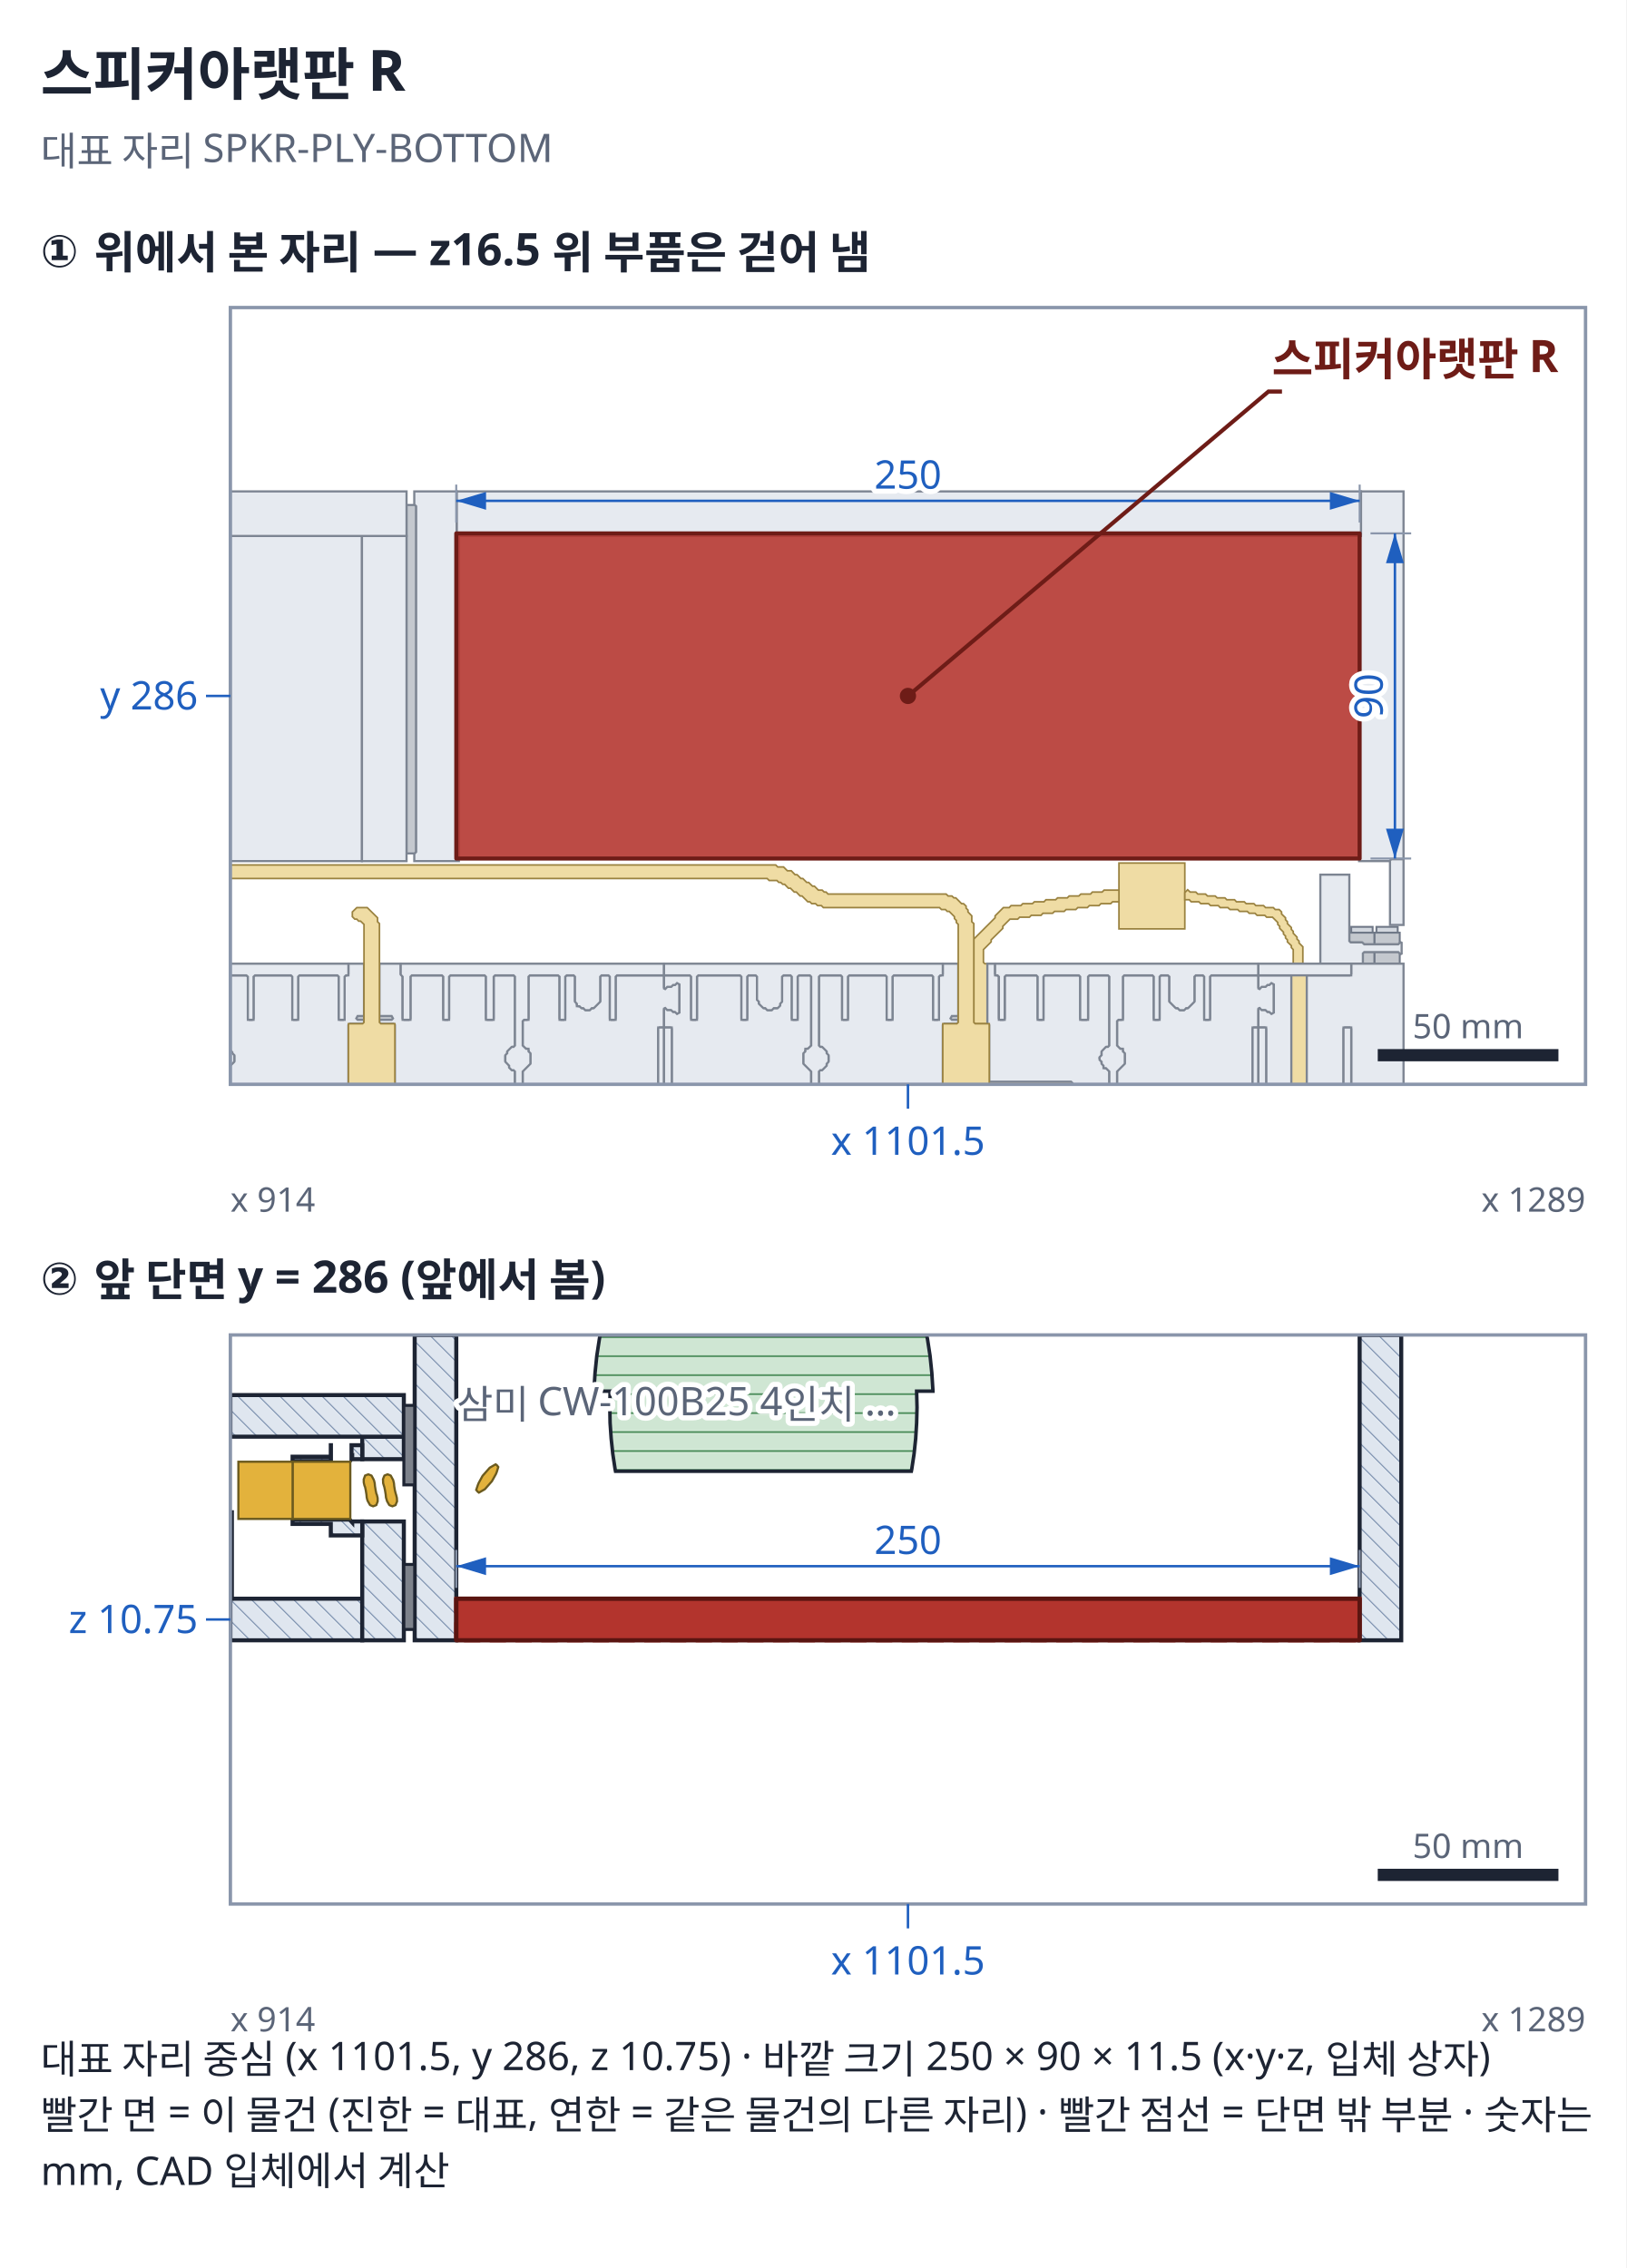
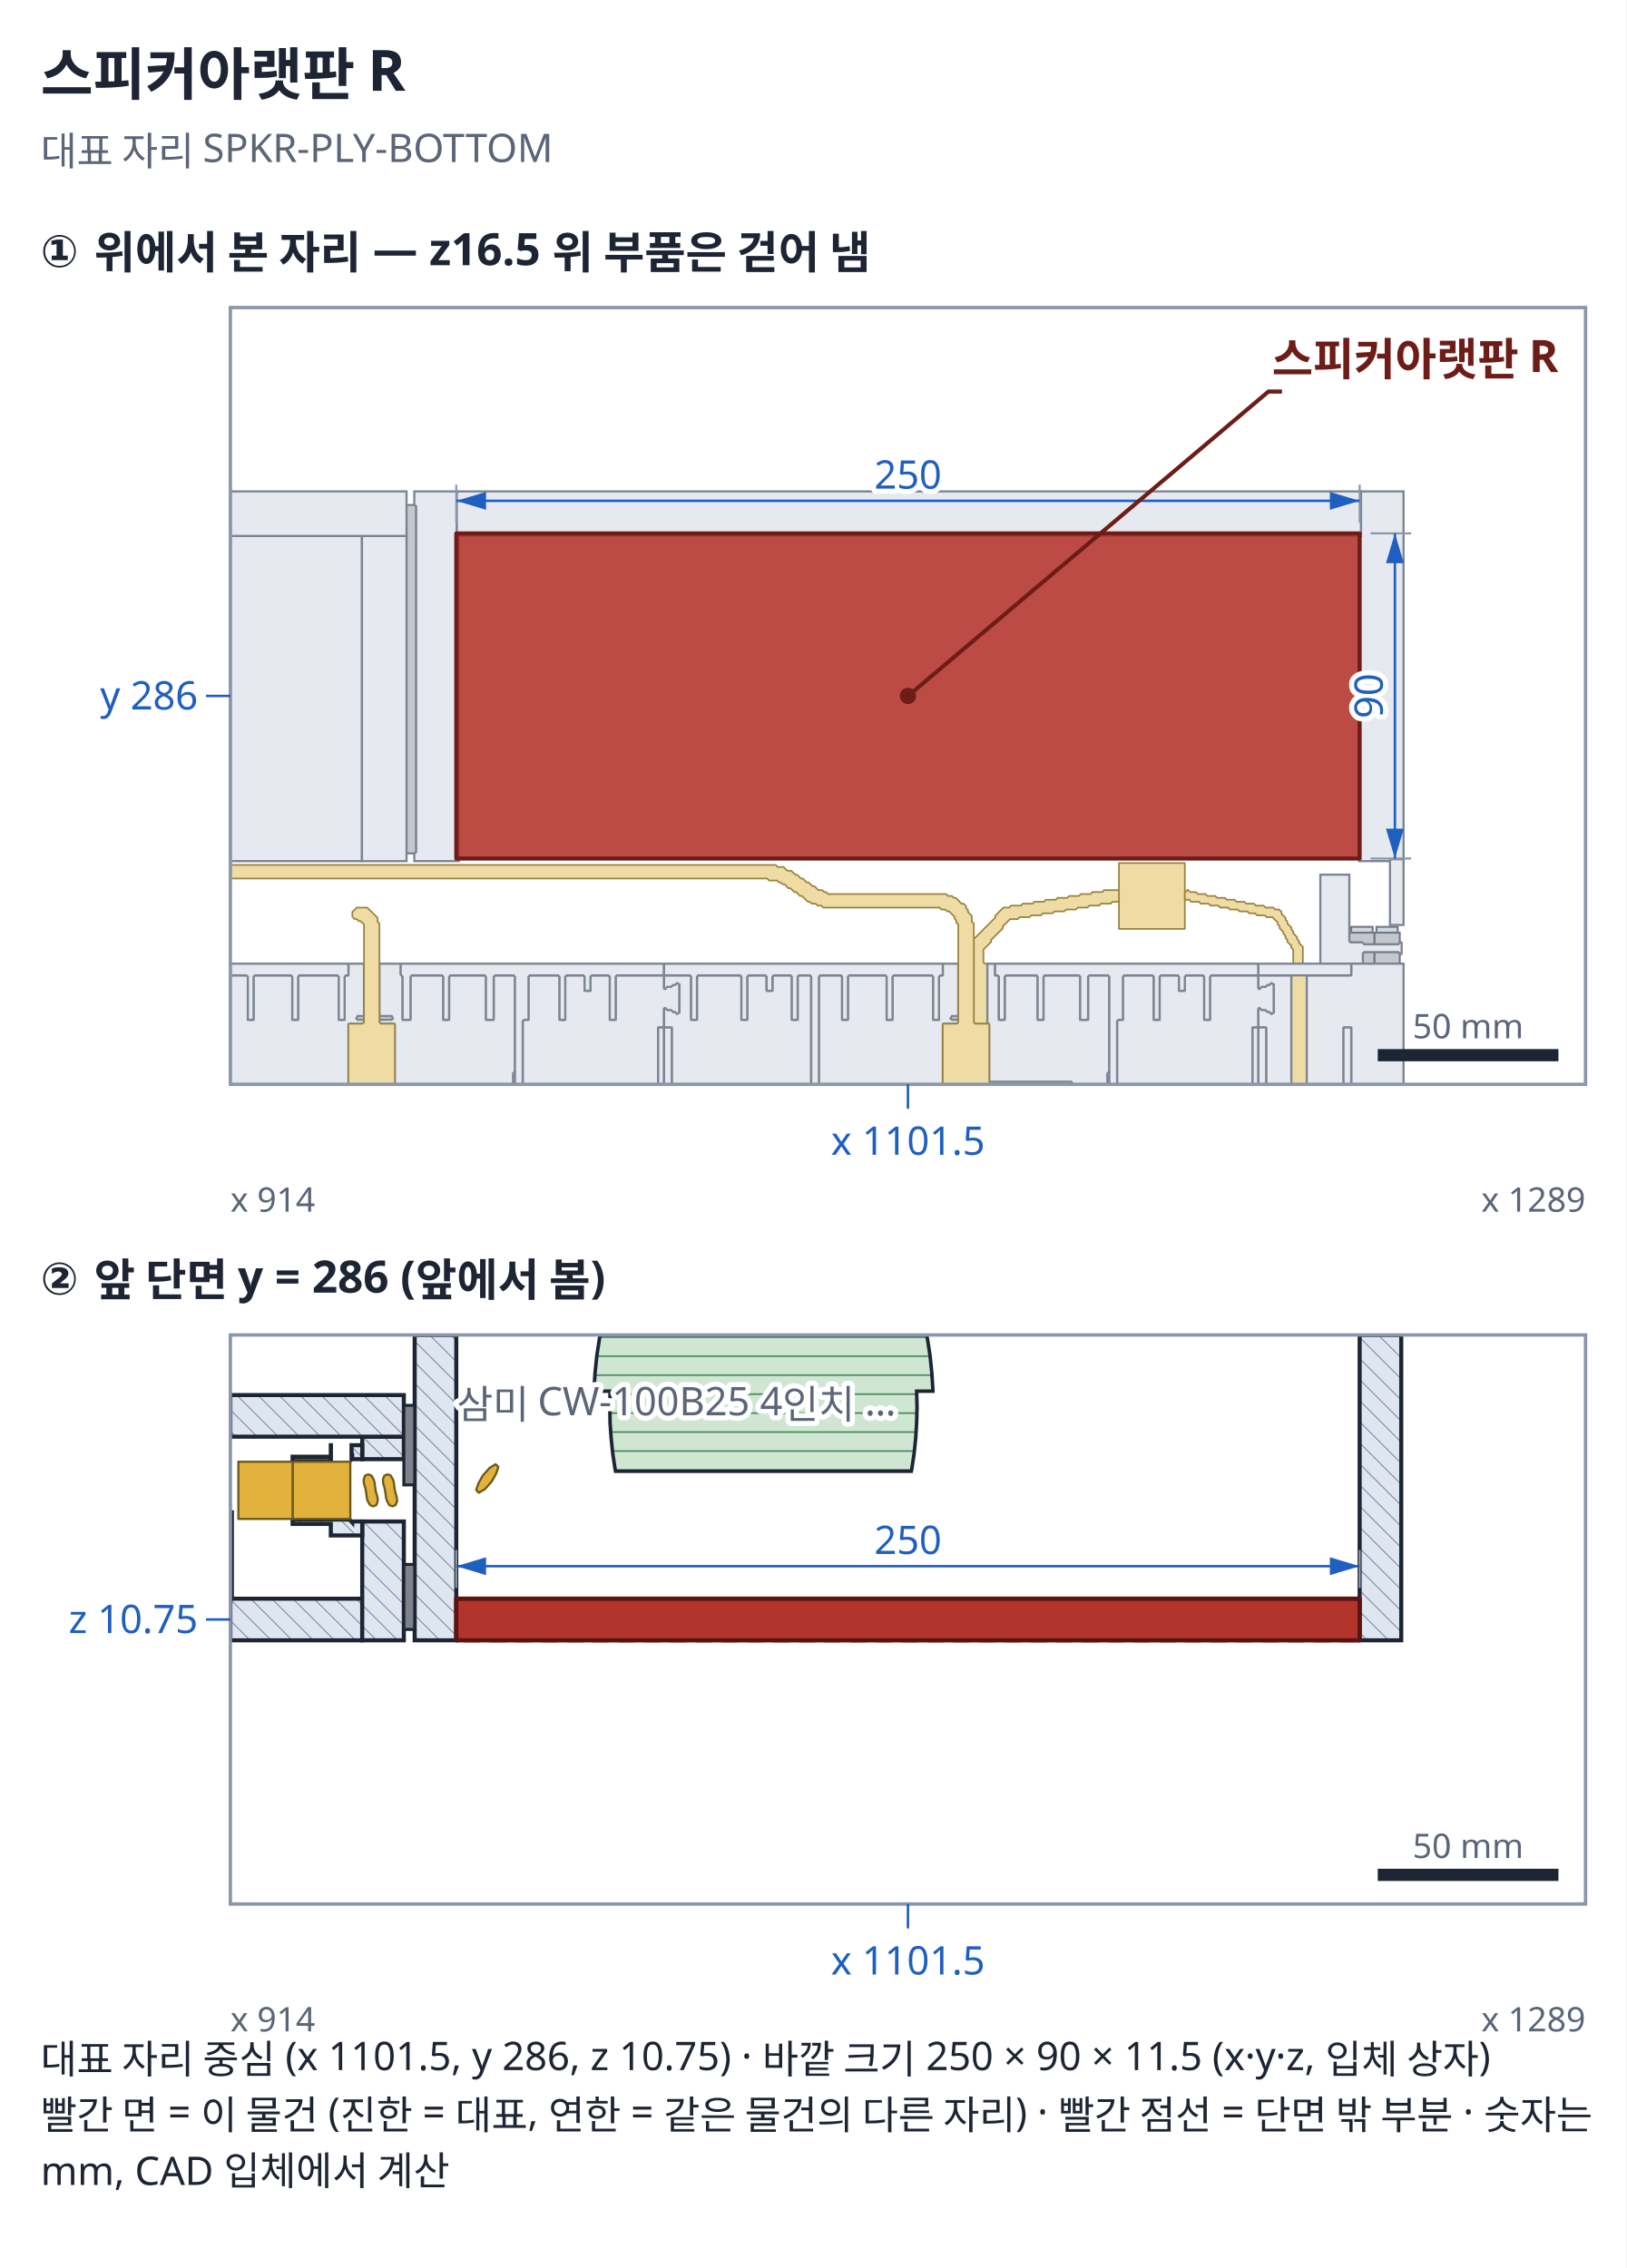
<svg xmlns="http://www.w3.org/2000/svg" viewBox="0 0 120 167.4" width="600" height="837">
  <defs>
    <style>
.bg{fill:#ffffff}
.frame{fill:none;stroke:#1d2433;stroke-width:.5}
.t{font-family:'Apple SD Gothic Neo','Noto Sans KR','Malgun Gothic','IBM Plex Sans KR',sans-serif;fill:#1d2433}
.h{paint-order:stroke;stroke:#ffffff;stroke-width:.75;stroke-linejoin:round}
.tb{font-weight:700}
.td{fill:#1f5fbf}
.tm{fill:#5b6578}
.tr{fill:#c2410c}
.S-wood{fill:url(#hw);stroke:#1d2433;stroke-width:.4;stroke-linejoin:round}
.S-print{fill:url(#hp);stroke:#1d2433;stroke-width:.4;stroke-linejoin:round}
.S-metal{fill:url(#hm);stroke:#1d2433;stroke-width:.32;stroke-linejoin:round}
.S-rubber{fill:#50555e;stroke:#1d2433;stroke-width:.25}
.S-elec{fill:url(#he);stroke:#1d2433;stroke-width:.3}
.S-screen{fill:#3a4150;stroke:#1d2433;stroke-width:.3}
.S-cable{fill:#e3b23c;stroke:#6b5a1e;stroke-width:.18}
.S-ctx{fill:#eceef1;stroke:#a3aab5;stroke-width:.18}
.P-wood{fill:#f2e6d2;stroke:#39404d;stroke-width:.22;stroke-linejoin:round}
.P-print{fill:#e5ebf3;stroke:#39404d;stroke-width:.22;stroke-linejoin:round}
.P-metal{fill:#c9ced6;stroke:#39404d;stroke-width:.2}
.P-rubber{fill:#7d828b;stroke:#39404d;stroke-width:.18}
.P-elec{fill:#d3ead8;stroke:#39404d;stroke-width:.2}
.P-screen{fill:#596070;stroke:#39404d;stroke-width:.2}
.P-cable{fill:#f0cf7a;fill-opacity:.55;stroke:#8a7430;stroke-width:.14;stroke-opacity:.7}
.P-ctx{fill:#f2f3f5;stroke:#b3b9c3;stroke-width:.18}
.air{fill:#e8f1fb;stroke:none}
.hid{fill:none;stroke:#39404d;stroke-width:.24;stroke-dasharray:1.6 .9}
.hidc{fill:none;stroke:#c2410c;stroke-width:.28;stroke-dasharray:2.2 1.1}
.ph{fill:none;stroke:#5b6578;stroke-width:.3;stroke-dasharray:4 1 1 1}
.cl{fill:none;stroke:#6b7690;stroke-width:.2;stroke-dasharray:6 1.2 1 1.2}
.thin{fill:none;stroke:#39404d;stroke-width:.2}
.vis{fill:none;stroke:#1d2433;stroke-width:.3}
.sound{fill:none;stroke:#c2410c;stroke-width:.4;stroke-dasharray:3 1.2}
.ax{fill:none;stroke:#7a3fb5;stroke-width:.3;stroke-dasharray:5 1.2 1 1.2}
.keep{fill:none;stroke:#b42318;stroke-width:.3;stroke-dasharray:1.2 1}
.dm{fill:none;stroke:#1f5fbf;stroke-width:.18}
.ex{fill:none;stroke:#8a96ab;stroke-width:.15}
.ah{fill:#1f5fbf;stroke:none}
.ld{fill:none;stroke:#3d4555;stroke-width:.18}
.dot{fill:#3d4555}
.bal{fill:#ffffff;stroke:#1d2433;stroke-width:.25}
.secl{fill:none;stroke:#1d2433;stroke-width:.55}
.seca{fill:#1d2433}
.grid{fill:none;stroke:#1d2433;stroke-width:.25}
.grid2{fill:none;stroke:#8a96ab;stroke-width:.15}
.box{fill:#fbfbfc;stroke:#c3c9d3;stroke-width:.2}
.sheetply{fill:#fbf6ee;stroke:#1d2433;stroke-width:.35}
.zone{fill:#f4f6f9;stroke:#8a96ab;stroke-width:.2}
.datum{fill:none;stroke:#15803d;stroke-width:.9;stroke-linecap:round;stroke-opacity:.9}
.spot{fill:none;stroke:#c2410c;stroke-width:.32}
.spoth{fill:none;stroke:#c2410c;stroke-width:.32;stroke-dasharray:.45 .3}

.Zkw{fill:#fbfbf8;stroke:#7d8592;stroke-width:.16}.Zkb{fill:#aab0b9;stroke:#5d6672;stroke-width:.16}.Zpr{fill:#e6eaf0;stroke:#7d8592;stroke-width:.16}
.Zwd{fill:#efe4d0;stroke:#8a7a5e;stroke-width:.16}.Zel{fill:#dbe9df;stroke:#6f8a77;stroke-width:.16}.Zmt{fill:#d2d7de;stroke:#6f7887;stroke-width:.14}
.Zrb{fill:#c4c8ce;stroke:#6f7887;stroke-width:.14}.Zcb{fill:#efdca4;stroke:#9a8240;stroke-width:.12}
.Skw{fill:#f4f4ee;stroke:#1d2433;stroke-width:.3}.Skb{fill:#8e95a0;stroke:#1d2433;stroke-width:.3}.Spr{fill:url(#hp);stroke:#1d2433;stroke-width:.3}
.Swd{fill:url(#hw);stroke:#1d2433;stroke-width:.3}.Sel{fill:url(#he);stroke:#1d2433;stroke-width:.26}.Smt{fill:url(#hm);stroke:#1d2433;stroke-width:.24}
.Srb{fill:#7d828b;stroke:#1d2433;stroke-width:.22}.Scb{fill:#e3b23c;stroke:#6b5a1e;stroke-width:.16}
.HL{fill:#B3342D;fill-opacity:.88;stroke:#6e1c17;stroke-width:.3;stroke-linejoin:round}
.HLs{fill:#B3342D;stroke:#5a1511;stroke-width:.32;stroke-linejoin:round}
.HL2{fill:#B3342D;fill-opacity:.32;stroke:#B3342D;stroke-width:.2}
.HLp{fill:#B3342D;fill-opacity:.14;stroke:#B3342D;stroke-width:.3;stroke-dasharray:1.2 .7}
.HH{fill:#d9822b;fill-opacity:.35;stroke:#a35a12;stroke-width:.22}
.vf{fill:none;stroke:#8a96ab;stroke-width:.25}
.lead{fill:none;stroke:#6e1c17;stroke-width:.3}
.tl{fill:#6e1c17}
.nb{fill:#5b6578}
</style>
    <pattern id="hw" patternUnits="userSpaceOnUse" width="1.6" height="1.6" patternTransform="rotate(45)">
      <rect width="1.6" height="1.6" fill="#ecdcc2" />
      <line x1="0" y1="0" x2="0" y2="1.6" stroke="#a8875a" stroke-width=".22" />
    </pattern>
    <pattern id="hp" patternUnits="userSpaceOnUse" width="1.1" height="1.1" patternTransform="rotate(-45)">
      <rect width="1.1" height="1.1" fill="#dfe6ef" />
      <line x1="0" y1="0" x2="0" y2="1.1" stroke="#7f93b0" stroke-width=".16" />
    </pattern>
    <pattern id="hm" patternUnits="userSpaceOnUse" width=".9" height=".9" patternTransform="rotate(45)">
      <rect width=".9" height=".9" fill="#c3c8d1" />
      <path d="M0 0V.9M0 0H.9" stroke="#5d6778" stroke-width=".12" />
    </pattern>
    <pattern id="he" patternUnits="userSpaceOnUse" width="1.4" height="1.4">
      <rect width="1.4" height="1.4" fill="#cfe6d3" />
      <line x1="0" y1=".7" x2="1.4" y2=".7" stroke="#5f9a6c" stroke-width=".14" />
    </pattern>
    <clipPath id="c0">
      <rect x="17.00" y="22.70" width="100.00" height="57.33" />
    </clipPath>
    <clipPath id="c1">
      <rect x="17.00" y="98.53" width="100.00" height="42.00" />
    </clipPath>
  </defs>
  <rect class="bg" x="0" y="0" width="120" height="167.4" />
  <g class="L-geo">
-     <path class="Zrb" fill-rule="evenodd" d="M26.86 74.99 26.29 74.99 26.29 75.27 26.86 75.27ZM29.00 74.99 28.00 74.99 28.00 75.27 29.00 75.27Z" clip-path="url(#c0)" />
-     <path class="Zrb" fill-rule="evenodd" d="M70.71 74.99 70.14 74.99 70.14 75.27 70.71 75.27Z" clip-path="url(#c0)" />
+     <path class="Zrb" fill-rule="evenodd" d="M26.86 74.99 26.29 74.99 26.29 75.27 26.86 75.27ZM29.00 74.99 28.00 74.99 28.00 75.27 29.00 75.27ZM38.07 79.49 37.79 79.49 37.79 79.77 38.07 79.77Z" clip-path="url(#c0)" />
+     <path class="Zrb" fill-rule="evenodd" d="M70.71 74.99 70.14 74.99 70.14 75.27 70.71 75.27ZM81.93 79.49 81.64 79.49 81.64 79.77 81.93 79.77Z" clip-path="url(#c0)" />
    <path class="Zcb" fill-rule="evenodd" d="M87.43 63.70 82.57 63.70 82.57 68.56 87.43 68.56Z" clip-path="url(#c0)" />
    <path class="Zcb" fill-rule="evenodd" d="M96.14 69.88 95.86 69.60 95.86 69.46 95.71 69.31 95.71 69.17 95.43 68.88 95.43 68.74 95.29 68.60 95.29 68.46 95.00 68.17 95.00 68.03 94.86 67.88 94.86 67.74 94.57 67.46 94.57 67.31 94.39 67.13 94.10 67.13 93.96 66.99 93.39 66.99 93.24 66.84 92.67 66.84 92.53 66.70 91.96 66.70 91.82 66.56 91.24 66.56 91.10 66.41 90.53 66.41 90.39 66.27 89.82 66.27 89.67 66.13 89.10 66.13 88.96 65.99 88.39 65.99 88.24 65.84 87.82 65.84 87.64 65.67 87.43 65.88 87.43 66.41 87.76 66.41 87.90 66.56 88.47 66.56 88.61 66.70 89.18 66.70 89.33 66.84 89.90 66.84 90.04 66.99 90.61 66.99 90.76 67.13 91.33 67.13 91.47 67.27 92.04 67.27 92.18 67.41 92.61 67.41 92.76 67.56 93.33 67.56 93.47 67.70 93.90 67.70 94.29 68.09 94.29 68.23 94.43 68.37 94.43 68.52 94.71 68.80 94.71 68.94 94.86 69.09 94.86 69.23 95.00 69.37 95.00 69.52 95.29 69.80 95.29 69.94 95.43 70.09 95.43 71.13 96.14 71.13ZM96.43 71.99 95.29 71.99 95.29 80.13 96.43 80.13Z" clip-path="url(#c0)" />
    <path class="Zcb" fill-rule="evenodd" d="M72.86 71.13 72.67 71.13 72.57 71.03 72.57 70.09 73.14 69.52 73.14 69.37 74.00 68.52 74.00 68.37 74.53 67.84 75.10 67.84 75.24 67.70 75.96 67.70 76.10 67.56 76.82 67.56 76.96 67.41 77.67 67.41 77.82 67.27 78.53 67.27 78.67 67.13 79.39 67.13 79.53 66.99 80.24 66.99 80.39 66.84 81.10 66.84 81.24 66.70 81.96 66.70 82.10 66.56 82.57 66.56 82.57 65.70 81.47 65.70 81.33 65.84 80.61 65.84 80.47 65.99 79.76 65.99 79.61 66.13 78.90 66.13 78.76 66.27 78.04 66.27 77.90 66.41 77.18 66.41 77.04 66.56 76.33 66.56 76.18 66.70 75.47 66.70 75.33 66.84 74.61 66.84 74.47 66.99 74.04 66.99 73.43 67.60 73.43 67.74 71.86 69.31 71.86 75.56 72.86 75.56ZM79.14 79.84 73.00 79.84 73.00 80.13 79.14 80.13Z" clip-path="url(#c0)" />
    <path class="Zmt" fill-rule="evenodd" d="M101.29 68.41 99.71 68.41 99.71 68.84 101.29 68.84Z" clip-path="url(#c0)" />
    <path class="Zmt" fill-rule="evenodd" d="M103.14 68.41 101.57 68.41 101.57 68.84 103.14 68.84Z" clip-path="url(#c0)" />
    <path class="Zrb" fill-rule="evenodd" d="M101.43 68.84 99.57 68.84 99.57 69.56 100.47 69.56 100.61 69.70 101.43 69.70ZM101.43 70.27 100.57 70.27 100.57 71.13 101.43 71.13Z" clip-path="url(#c0)" />
    <path class="Zrb" fill-rule="evenodd" d="M103.29 68.84 101.43 68.84 101.43 69.70 103.29 69.70ZM103.29 70.27 101.43 70.27 101.43 71.13 103.29 71.13Z" clip-path="url(#c0)" />
    <path class="Zpr" fill-rule="evenodd" d="M26.71 39.56 17.00 39.56 17.00 63.56 26.71 63.56Z" clip-path="url(#c0)" />
-     <path class="Zpr" fill-rule="evenodd" d="M25.71 75.66 25.82 75.56 26.86 75.56 26.86 75.27 26.39 75.27 26.29 75.17 26.39 74.99 26.86 74.99 26.86 71.13 25.71 71.13 25.71 71.88 25.61 71.99 25.43 71.99 25.43 75.17 25.33 75.27 25.10 75.27 25.00 75.17 25.00 71.99 22.00 71.99 22.00 75.17 21.90 75.27 21.67 75.27 21.57 75.17 21.57 71.99 18.71 71.99 18.71 75.17 18.61 75.27 18.39 75.27 18.29 75.17 18.29 71.99 17.00 71.99 17.00 77.52 17.14 77.66 17.14 77.80 17.29 77.94 17.29 78.31 17.00 78.60 17.00 80.13 25.71 80.13ZM38.00 78.99 37.82 78.99 37.57 78.74 37.57 78.60 37.29 78.31 37.29 77.94 37.43 77.80 37.43 77.66 37.82 77.27 38.00 77.27 38.00 71.99 36.43 71.99 36.43 75.17 36.33 75.27 35.96 75.27 35.86 75.17 35.86 71.99 33.14 71.99 33.14 75.17 33.04 75.27 32.82 75.27 32.71 75.17 32.71 71.99 30.29 71.99 30.29 75.17 30.18 75.27 29.82 75.27 29.71 75.17 29.71 72.03 29.57 71.88 29.57 71.13 28.00 71.13 28.00 74.99 28.90 74.99 29.00 75.17 28.90 75.27 28.00 75.27 28.00 75.56 29.04 75.56 29.14 75.66 29.14 80.13 38.00 80.13ZM48.57 75.94 48.67 75.84 49.00 75.84 49.00 74.52 49.07 74.44 49.18 74.56 49.47 74.56 49.61 74.70 49.76 74.70 49.90 74.84 50.14 74.84 50.14 72.56 49.90 72.56 49.76 72.70 49.61 72.70 49.47 72.84 49.18 72.84 49.07 72.96 49.00 72.88 49.00 71.99 45.43 71.99 45.43 75.17 45.33 75.27 45.10 75.27 45.00 75.17 45.00 71.99 44.29 71.99 44.29 73.88 43.76 74.41 43.61 74.41 43.47 74.56 43.24 74.56 43.10 74.41 42.96 74.41 42.82 74.27 42.67 74.27 42.57 74.17 42.57 74.03 42.43 73.88 42.43 71.99 41.71 71.99 41.71 75.17 41.61 75.27 41.39 75.27 41.29 75.17 41.29 71.99 39.00 71.99 39.00 75.17 38.90 75.27 38.57 75.27 38.57 77.23 38.76 77.41 38.90 77.41 39.00 77.52 39.00 77.66 39.14 77.80 39.14 78.46 38.57 79.03 38.57 80.13 48.57 80.13Z" clip-path="url(#c0)" />
-     <path class="Zpr" fill-rule="evenodd" d="M69.57 75.66 69.67 75.56 70.71 75.56 70.71 75.27 70.24 75.27 70.14 75.17 70.24 74.99 70.71 74.99 70.71 71.13 69.57 71.13 69.57 71.88 69.47 71.99 69.29 71.99 69.29 75.17 69.18 75.27 68.96 75.27 68.86 75.17 68.86 71.99 65.86 71.99 65.86 75.17 65.76 75.27 65.53 75.27 65.43 75.17 65.43 71.99 62.57 71.99 62.57 75.17 62.47 75.27 62.24 75.27 62.14 75.17 62.14 71.99 60.43 71.99 60.43 77.27 60.61 77.27 61.00 77.66 61.00 77.80 61.14 77.94 61.14 78.31 61.00 78.46 61.00 78.60 60.61 78.99 60.43 78.99 60.43 80.13 69.57 80.13ZM81.86 79.03 81.67 78.84 81.53 78.84 81.43 78.74 81.43 78.60 81.29 78.46 81.29 78.31 81.14 78.09 81.29 77.94 81.29 77.66 81.67 77.27 81.86 77.27 81.86 71.99 80.29 71.99 80.29 75.17 80.18 75.27 79.82 75.27 79.71 75.17 79.71 71.99 77.00 71.99 77.00 75.17 76.90 75.27 76.67 75.27 76.57 75.17 76.57 71.99 74.14 71.99 74.14 75.17 74.04 75.27 73.82 75.27 73.71 75.17 73.71 71.99 73.53 71.99 73.43 71.88 73.43 71.13 72.86 71.13 72.86 75.52 73.00 75.66 73.00 79.84 79.04 79.84 79.14 79.94 79.14 80.13 81.86 80.13ZM59.86 79.03 59.29 78.46 59.29 77.80 59.43 77.66 59.43 77.52 59.53 77.41 59.67 77.41 59.86 77.23 59.86 71.99 58.86 71.99 58.86 75.17 58.76 75.27 58.53 75.27 58.43 75.17 58.43 71.99 57.71 71.99 57.71 73.88 57.57 74.03 57.57 74.17 57.33 74.41 57.04 74.41 56.90 74.56 56.67 74.56 56.53 74.41 56.39 74.41 56.00 74.03 56.00 73.88 55.86 73.74 55.86 71.99 55.14 71.99 55.14 75.17 55.04 75.27 54.82 75.27 54.71 75.17 54.71 71.99 51.43 71.99 51.43 75.17 51.33 75.27 51.10 75.27 51.00 75.17 51.00 71.99 49.00 71.99 49.00 72.96 49.09 73.00 49.24 72.84 49.53 72.84 49.67 72.70 49.82 72.70 49.96 72.56 50.14 72.66 50.14 74.74 49.96 74.84 49.82 74.70 49.67 74.70 49.53 74.56 49.24 74.56 49.09 74.40 49.00 74.44 49.00 75.84 49.47 75.84 49.57 75.94 49.57 80.13 59.86 80.13ZM92.43 75.94 92.53 75.84 92.86 75.84 92.86 74.52 92.93 74.44 93.04 74.56 93.33 74.56 93.47 74.70 93.61 74.70 93.76 74.84 94.00 74.84 94.00 72.56 93.76 72.56 93.61 72.70 93.47 72.70 93.33 72.84 93.04 72.84 92.93 72.96 92.86 72.88 92.86 71.99 89.29 71.99 89.29 75.17 89.18 75.27 88.96 75.27 88.86 75.17 88.86 71.99 88.14 71.99 88.14 73.88 87.61 74.41 87.47 74.41 87.33 74.56 87.10 74.56 86.96 74.41 86.82 74.41 86.29 73.88 86.29 71.99 85.57 71.99 85.57 75.17 85.47 75.27 85.24 75.27 85.14 75.17 85.14 71.99 82.86 71.99 82.86 75.17 82.76 75.27 82.43 75.27 82.43 77.23 82.61 77.41 82.76 77.41 82.86 77.52 82.86 77.66 83.00 77.80 83.00 78.46 82.43 79.03 82.43 80.13 92.43 80.13Z" clip-path="url(#c0)" />
+     <path class="Zpr" fill-rule="evenodd" d="M25.71 75.66 25.82 75.56 26.86 75.56 26.86 75.27 26.39 75.27 26.29 75.17 26.39 74.99 26.86 74.99 26.86 71.13 25.71 71.13 25.71 71.88 25.61 71.99 25.43 71.99 25.43 75.17 25.33 75.27 25.10 75.27 25.00 75.17 25.00 71.99 22.00 71.99 22.00 75.17 21.90 75.27 21.67 75.27 21.57 75.17 21.57 71.99 18.71 71.99 18.71 75.17 18.61 75.27 18.39 75.27 18.29 75.17 18.29 71.99 17.00 71.99 17.00 80.13 25.71 80.13ZM37.86 79.23 38.00 79.09 38.00 71.99 36.43 71.99 36.43 75.17 36.33 75.27 35.96 75.27 35.86 75.17 35.86 71.99 33.14 71.99 33.14 75.17 33.04 75.27 32.82 75.27 32.71 75.17 32.71 71.99 30.29 71.99 30.29 75.17 30.18 75.27 29.82 75.27 29.71 75.17 29.71 72.03 29.57 71.88 29.57 71.13 28.00 71.13 28.00 74.99 28.90 74.99 29.00 75.17 28.90 75.27 28.00 75.27 28.00 75.56 29.04 75.56 29.14 75.66 29.14 80.13 37.86 80.13ZM48.57 75.94 48.67 75.84 49.00 75.84 49.00 74.52 49.07 74.44 49.18 74.56 49.47 74.56 49.61 74.70 49.76 74.70 49.90 74.84 50.14 74.84 50.14 72.56 49.90 72.56 49.76 72.70 49.61 72.70 49.47 72.84 49.18 72.84 49.07 72.96 49.00 72.88 49.00 71.99 45.43 71.99 45.43 75.17 45.33 75.27 45.10 75.27 45.00 75.17 45.00 71.99 43.57 71.99 43.57 73.03 43.47 73.13 43.24 73.13 43.14 73.03 43.14 71.99 41.71 71.99 41.71 75.17 41.61 75.27 41.39 75.27 41.29 75.17 41.29 71.99 39.00 71.99 39.00 75.17 38.90 75.27 38.57 75.27 38.57 80.13 48.57 80.13Z" clip-path="url(#c0)" />
+     <path class="Zpr" fill-rule="evenodd" d="M69.57 75.66 69.67 75.56 70.71 75.56 70.71 75.27 70.24 75.27 70.14 75.17 70.24 74.99 70.71 74.99 70.71 71.13 69.57 71.13 69.57 71.88 69.47 71.99 69.29 71.99 69.29 75.17 69.18 75.27 68.96 75.27 68.86 75.17 68.86 71.99 65.86 71.99 65.86 75.17 65.76 75.27 65.53 75.27 65.43 75.17 65.43 71.99 62.57 71.99 62.57 75.17 62.47 75.27 62.24 75.27 62.14 75.17 62.14 71.99 60.43 71.99 60.43 80.13 69.57 80.13ZM81.71 79.23 81.86 79.09 81.86 71.99 80.29 71.99 80.29 75.17 80.18 75.27 79.82 75.27 79.71 75.17 79.71 71.99 77.00 71.99 77.00 75.17 76.90 75.27 76.67 75.27 76.57 75.17 76.57 71.99 74.14 71.99 74.14 75.17 74.04 75.27 73.82 75.27 73.71 75.17 73.71 71.99 73.53 71.99 73.43 71.88 73.43 71.13 72.86 71.13 72.86 75.52 73.00 75.66 73.00 79.84 79.04 79.84 79.14 79.94 79.14 80.13 81.71 80.13ZM59.86 71.99 58.86 71.99 58.86 75.17 58.76 75.27 58.53 75.27 58.43 75.17 58.43 71.99 57.00 71.99 57.00 73.03 56.90 73.13 56.67 73.13 56.57 73.03 56.57 71.99 55.14 71.99 55.14 75.17 55.04 75.27 54.82 75.27 54.71 75.17 54.71 71.99 51.43 71.99 51.43 75.17 51.33 75.27 51.10 75.27 51.00 75.17 51.00 71.99 49.00 71.99 49.00 72.96 49.09 73.00 49.24 72.84 49.53 72.84 49.67 72.70 49.82 72.70 49.96 72.56 50.14 72.66 50.14 74.74 49.96 74.84 49.82 74.70 49.67 74.70 49.53 74.56 49.24 74.56 49.09 74.40 49.00 74.44 49.00 75.84 49.47 75.84 49.57 75.94 49.57 80.13 59.86 80.13ZM92.43 75.94 92.53 75.84 92.86 75.84 92.86 74.52 92.93 74.44 93.04 74.56 93.33 74.56 93.47 74.70 93.61 74.70 93.76 74.84 94.00 74.84 94.00 72.56 93.76 72.56 93.61 72.70 93.47 72.70 93.33 72.84 93.04 72.84 92.93 72.96 92.86 72.88 92.86 71.99 89.29 71.99 89.29 75.17 89.18 75.27 88.96 75.27 88.86 75.17 88.86 71.99 87.43 71.99 87.43 73.03 87.33 73.13 87.10 73.13 87.00 73.03 87.00 71.99 85.57 71.99 85.57 75.17 85.47 75.27 85.24 75.27 85.14 75.17 85.14 71.99 82.86 71.99 82.86 75.17 82.76 75.27 82.43 75.27 82.43 80.13 92.43 80.13Z" clip-path="url(#c0)" />
    <path class="Zpr" fill-rule="evenodd" d="M100.57 70.37 100.67 70.27 103.18 70.27 103.34 70.43 103.43 70.39 103.43 69.58 103.34 69.54 103.18 69.70 100.67 69.70 100.53 69.56 99.67 69.56 99.57 69.46 99.57 64.56 97.43 64.56 97.43 71.13 100.57 71.13Z" clip-path="url(#c0)" />
    <path class="Zrb" fill-rule="evenodd" d="M30.71 37.27 30.00 37.27 30.00 62.99 30.71 62.99Z" clip-path="url(#c0)" />
    <path class="Zpr" fill-rule="evenodd" d="M103.57 63.41 102.57 63.41 102.57 68.27 103.57 68.27Z" clip-path="url(#c0)" />
    <path class="Zcb" fill-rule="evenodd" d="M29.14 75.56 28.10 75.56 28.00 75.46 28.00 68.17 27.86 68.03 27.86 67.74 27.10 66.99 26.33 66.99 26.00 67.31 26.00 67.66 26.18 67.84 26.33 67.84 26.47 67.99 26.61 67.99 26.86 68.23 26.86 75.46 26.76 75.56 25.71 75.56 25.71 80.13 29.14 80.13Z" clip-path="url(#c0)" />
    <path class="Zcb" fill-rule="evenodd" d="M73.00 75.56 71.96 75.56 71.86 75.46 71.86 68.17 71.71 68.03 71.71 67.60 71.43 67.31 71.43 67.17 71.29 67.03 71.29 66.88 71.10 66.70 70.96 66.70 70.53 66.27 70.39 66.27 70.24 66.13 69.96 66.13 69.82 65.99 61.10 65.99 60.96 65.84 60.82 65.84 60.67 65.70 60.39 65.70 60.10 65.41 59.96 65.41 59.67 65.13 59.53 65.13 59.24 64.84 59.10 64.84 58.82 64.56 58.67 64.56 58.39 64.27 58.10 64.27 57.82 63.99 57.39 63.99 57.24 63.84 17.00 63.84 17.00 64.84 56.61 64.84 56.76 64.99 57.33 64.99 57.47 65.13 57.61 65.13 57.76 65.27 57.90 65.27 58.18 65.56 58.33 65.56 58.61 65.84 58.76 65.84 59.04 66.13 59.18 66.13 59.61 66.56 59.76 66.56 59.90 66.70 60.18 66.70 60.33 66.84 60.61 66.84 60.76 66.99 69.33 66.99 69.47 67.13 69.76 67.13 69.90 67.27 70.04 67.27 70.43 67.66 70.43 67.80 70.57 67.94 70.57 68.09 70.71 68.23 70.71 75.46 70.61 75.56 69.57 75.56 69.57 80.13 73.00 80.13Z" clip-path="url(#c0)" />
    <path class="Zpr" fill-rule="evenodd" d="M30.00 39.56 26.71 39.56 26.71 63.56 30.00 63.56Z" clip-path="url(#c0)" />
    <path class="Zpr" fill-rule="evenodd" d="M30.00 36.27 17.00 36.27 17.00 39.56 30.00 39.56Z" clip-path="url(#c0)" />
-     <path class="Zpr" fill-rule="evenodd" d="M18.71 72.09 18.82 71.99 21.47 71.99 21.57 72.09 21.57 75.27 22.00 75.27 22.00 72.09 22.10 71.99 24.90 71.99 25.00 72.09 25.00 75.27 25.43 75.27 25.43 72.09 25.53 71.99 25.71 71.99 25.71 71.13 17.00 71.13 17.00 71.99 18.18 71.99 18.29 72.09 18.29 75.27 18.71 75.27ZM38.57 79.09 39.14 78.52 39.14 77.74 39.00 77.60 39.00 77.41 38.82 77.41 38.57 77.17 38.57 75.37 38.67 75.27 39.00 75.27 39.00 72.09 39.10 71.99 41.18 71.99 41.29 72.09 41.29 75.27 41.71 75.27 41.71 72.09 41.82 71.99 42.33 71.99 42.43 72.09 42.43 73.94 42.57 74.09 42.57 74.27 42.76 74.27 42.90 74.41 43.04 74.41 43.18 74.56 43.53 74.56 43.67 74.41 43.82 74.41 44.29 73.94 44.29 72.09 44.39 71.99 44.90 71.99 45.00 72.09 45.00 75.27 45.43 75.27 45.43 72.09 45.53 71.99 49.00 71.99 49.00 71.13 29.57 71.13 29.57 71.94 29.71 72.09 29.71 75.27 30.29 75.27 30.29 72.09 30.39 71.99 32.61 71.99 32.71 72.09 32.71 75.27 33.14 75.27 33.14 72.09 33.24 71.99 35.76 71.99 35.86 72.09 35.86 75.27 36.43 75.27 36.43 72.09 36.53 71.99 37.90 71.99 38.00 72.09 38.00 77.17 37.90 77.27 37.76 77.27 37.43 77.60 37.43 77.74 37.29 77.88 37.29 78.37 37.57 78.66 37.57 78.80 37.76 78.99 37.90 78.99 38.00 79.09 38.00 80.13 38.57 80.13ZM49.00 75.84 48.57 75.84 48.57 80.13 49.00 80.13ZM17.29 78.37 17.29 77.88 17.09 77.69 17.00 77.72 17.00 78.53 17.09 78.57Z" clip-path="url(#c0)" />
-     <path class="Zpr" fill-rule="evenodd" d="M60.43 79.09 60.53 78.99 60.67 78.99 61.00 78.66 61.00 78.52 61.14 78.37 61.14 77.88 61.00 77.74 61.00 77.60 60.67 77.27 60.53 77.27 60.43 77.17 60.43 72.09 60.53 71.99 62.04 71.99 62.14 72.09 62.14 75.27 62.57 75.27 62.57 72.09 62.67 71.99 65.33 71.99 65.43 72.09 65.43 75.27 65.86 75.27 65.86 72.09 65.96 71.99 68.76 71.99 68.86 72.09 68.86 75.27 69.29 75.27 69.29 72.09 69.39 71.99 69.57 71.99 69.57 71.13 49.00 71.13 49.00 71.99 50.90 71.99 51.00 72.09 51.00 75.27 51.43 75.27 51.43 72.09 51.53 71.99 54.61 71.99 54.71 72.09 54.71 75.27 55.14 75.27 55.14 72.09 55.24 71.99 55.76 71.99 55.86 72.09 55.86 73.80 56.00 73.94 56.00 74.09 56.33 74.41 56.47 74.41 56.61 74.56 56.96 74.56 57.10 74.41 57.39 74.41 57.57 74.23 57.57 74.09 57.71 73.94 57.71 72.09 57.82 71.99 58.33 71.99 58.43 72.09 58.43 75.27 58.86 75.27 58.86 72.09 58.96 71.99 59.76 71.99 59.86 72.09 59.86 77.17 59.61 77.41 59.43 77.41 59.43 77.60 59.29 77.74 59.29 78.52 59.86 79.09 59.86 80.13 60.43 80.13ZM82.43 79.09 83.00 78.52 83.00 77.74 82.86 77.60 82.86 77.41 82.67 77.41 82.43 77.17 82.43 75.37 82.53 75.27 82.86 75.27 82.86 72.09 82.96 71.99 85.04 71.99 85.14 72.09 85.14 75.27 85.57 75.27 85.57 72.09 85.67 71.99 86.18 71.99 86.29 72.09 86.29 73.94 86.76 74.41 86.90 74.41 87.04 74.56 87.39 74.56 87.53 74.41 87.67 74.41 88.14 73.94 88.14 72.09 88.24 71.99 88.76 71.99 88.86 72.09 88.86 75.27 89.29 75.27 89.29 72.09 89.39 71.99 92.86 71.99 92.86 71.13 73.43 71.13 73.43 71.99 73.61 71.99 73.71 72.09 73.71 75.27 74.14 75.27 74.14 72.09 74.24 71.99 76.47 71.99 76.57 72.09 76.57 75.27 77.00 75.27 77.00 72.09 77.10 71.99 79.61 71.99 79.71 72.09 79.71 75.27 80.29 75.27 80.29 72.09 80.39 71.99 81.76 71.99 81.86 72.09 81.86 77.17 81.76 77.27 81.61 77.27 81.29 77.60 81.29 77.88 81.14 78.03 81.14 78.23 81.29 78.37 81.29 78.52 81.43 78.66 81.43 78.84 81.61 78.84 81.86 79.09 81.86 80.13 82.43 80.13ZM49.57 75.84 49.00 75.84 49.00 80.13 49.57 80.13ZM92.86 75.84 92.43 75.84 92.43 80.13 92.86 80.13Z" clip-path="url(#c0)" />
+     <path class="Zpr" fill-rule="evenodd" d="M18.71 72.09 18.82 71.99 21.47 71.99 21.57 72.09 21.57 75.27 22.00 75.27 22.00 72.09 22.10 71.99 24.90 71.99 25.00 72.09 25.00 75.27 25.43 75.27 25.43 72.09 25.53 71.99 25.71 71.99 25.71 71.13 17.00 71.13 17.00 71.99 18.18 71.99 18.29 72.09 18.29 75.27 18.71 75.27ZM38.57 75.37 38.67 75.27 39.00 75.27 39.00 72.09 39.10 71.99 41.18 71.99 41.29 72.09 41.29 75.27 41.71 75.27 41.71 72.09 41.82 71.99 43.04 71.99 43.14 72.09 43.14 73.13 43.57 73.13 43.57 72.09 43.67 71.99 44.90 71.99 45.00 72.09 45.00 75.27 45.43 75.27 45.43 72.09 45.53 71.99 49.00 71.99 49.00 71.13 29.57 71.13 29.57 71.94 29.71 72.09 29.71 75.27 30.29 75.27 30.29 72.09 30.39 71.99 32.61 71.99 32.71 72.09 32.71 75.27 33.14 75.27 33.14 72.09 33.24 71.99 35.76 71.99 35.86 72.09 35.86 75.27 36.43 75.27 36.43 72.09 36.53 71.99 37.90 71.99 38.00 72.09 38.00 80.13 38.57 80.13ZM49.00 75.84 48.57 75.84 48.57 80.13 49.00 80.13Z" clip-path="url(#c0)" />
+     <path class="Zpr" fill-rule="evenodd" d="M60.43 72.09 60.53 71.99 62.04 71.99 62.14 72.09 62.14 75.27 62.57 75.27 62.57 72.09 62.67 71.99 65.33 71.99 65.43 72.09 65.43 75.27 65.86 75.27 65.86 72.09 65.96 71.99 68.76 71.99 68.86 72.09 68.86 75.27 69.29 75.27 69.29 72.09 69.39 71.99 69.57 71.99 69.57 71.13 49.00 71.13 49.00 71.99 50.90 71.99 51.00 72.09 51.00 75.27 51.43 75.27 51.43 72.09 51.53 71.99 54.61 71.99 54.71 72.09 54.71 75.27 55.14 75.27 55.14 72.09 55.24 71.99 56.47 71.99 56.57 72.09 56.57 73.13 57.00 73.13 57.00 72.09 57.10 71.99 58.33 71.99 58.43 72.09 58.43 75.27 58.86 75.27 58.86 72.09 58.96 71.99 59.76 71.99 59.86 72.09 59.86 80.13 60.43 80.13ZM82.43 75.37 82.53 75.27 82.86 75.27 82.86 72.09 82.96 71.99 85.04 71.99 85.14 72.09 85.14 75.27 85.57 75.27 85.57 72.09 85.67 71.99 86.90 71.99 87.00 72.09 87.00 73.13 87.43 73.13 87.43 72.09 87.53 71.99 88.76 71.99 88.86 72.09 88.86 75.27 89.29 75.27 89.29 72.09 89.39 71.99 92.86 71.99 92.86 71.13 73.43 71.13 73.43 71.99 73.61 71.99 73.71 72.09 73.71 75.27 74.14 75.27 74.14 72.09 74.24 71.99 76.47 71.99 76.57 72.09 76.57 75.27 77.00 75.27 77.00 72.09 77.10 71.99 79.61 71.99 79.71 72.09 79.71 75.27 80.29 75.27 80.29 72.09 80.39 71.99 81.76 71.99 81.86 72.09 81.86 80.13 82.43 80.13ZM49.57 75.84 49.00 75.84 49.00 80.13 49.57 80.13ZM92.86 75.84 92.43 75.84 92.43 80.13 92.86 80.13Z" clip-path="url(#c0)" />
    <path class="Zpr" fill-rule="evenodd" d="M99.14 75.94 99.24 75.84 99.61 75.84 99.71 75.94 99.71 80.13 103.57 80.13 103.57 71.13 99.71 71.13 99.71 71.88 99.61 71.99 96.43 71.99 96.43 80.13 99.14 80.13ZM95.29 71.99 92.86 71.99 92.86 72.96 92.95 73.00 93.10 72.84 93.39 72.84 93.53 72.70 93.67 72.70 93.82 72.56 94.00 72.66 94.00 74.74 93.82 74.84 93.67 74.70 93.53 74.70 93.39 74.56 93.10 74.56 92.95 74.40 92.86 74.44 92.86 75.84 93.33 75.84 93.43 75.94 93.43 80.13 95.29 80.13Z" clip-path="url(#c0)" />
    <path class="Zpr" fill-rule="evenodd" d="M99.71 71.13 92.86 71.13 92.86 71.99 99.71 71.99ZM93.43 75.84 92.86 75.84 92.86 80.13 93.43 80.13ZM99.71 75.84 99.14 75.84 99.14 80.13 99.71 80.13Z" clip-path="url(#c0)" />
    <path class="Zpr" fill-rule="evenodd" d="M102.67 63.41 103.57 63.41 103.57 36.27 100.43 36.27 100.43 39.46 100.29 39.60 100.29 63.56 102.53 63.56Z" clip-path="url(#c0)" />
    <path class="Zpr" fill-rule="evenodd" d="M33.86 39.60 33.71 39.46 33.71 36.27 30.57 36.27 30.57 37.23 30.71 37.37 30.71 62.88 30.57 63.03 30.57 63.56 33.86 63.56Z" clip-path="url(#c0)" />
    <path class="Zpr" fill-rule="evenodd" d="M100.43 36.27 33.71 36.27 33.71 39.56 100.43 39.56Z" clip-path="url(#c0)" />
    <path class="Spr" fill-rule="evenodd" d="M103.40 98.53 100.33 98.53 100.33 121.07 103.40 121.07Z" clip-path="url(#c1)" />
    <path class="Spr" fill-rule="evenodd" d="M33.67 98.53 30.60 98.53 30.60 121.07 33.67 121.07Z" clip-path="url(#c1)" />
    <path class="Spr" fill-rule="evenodd" d="M26.73 118.00 17.00 118.00 17.00 121.07 26.73 121.07Z" clip-path="url(#c1)" />
    <path class="Spr" fill-rule="evenodd" d="M29.80 106.04 26.73 106.04 26.73 107.70 29.80 107.70ZM29.80 112.30 26.73 112.30 26.73 121.07 29.80 121.07Z" clip-path="url(#c1)" />
    <path class="Spr" fill-rule="evenodd" d="M29.80 102.97 17.00 102.97 17.00 106.04 29.80 106.04Z" clip-path="url(#c1)" />
    <path class="Spr" fill-rule="evenodd" d="M24.42 106.67 24.41 106.67 24.41 107.52 21.59 107.52 21.59 107.84 24.42 107.84ZM26.73 106.67 25.94 106.67 25.94 107.69 25.99 107.63 25.99 107.70 26.73 107.70ZM26.73 112.30 25.99 112.30 25.99 112.37 25.80 112.16 21.59 112.16 21.59 112.48 24.41 112.48 24.41 113.33 26.73 113.33Z" clip-path="url(#c1)" />
    <path class="Srb" fill-rule="evenodd" d="M30.60 115.47 29.80 115.47 29.80 120.27 30.60 120.27Z" clip-path="url(#c1)" />
    <path class="Srb" fill-rule="evenodd" d="M30.60 103.73 29.80 103.73 29.80 109.60 30.60 109.60Z" clip-path="url(#c1)" />
    <path class="Sel" fill-rule="evenodd" d="M17.13 111.60 17.00 111.60 17.00 118.00 17.13 118.00Z" clip-path="url(#c1)" />
    <path class="Sel" fill-rule="evenodd" d="M67.28 108.44 67.45 107.32 67.57 106.18 67.64 105.03 67.67 103.88 67.64 102.72 67.64 102.68 68.84 102.68 68.84 102.60 68.76 101.33 68.63 100.07 68.44 98.83 68.38 98.53 44.28 98.53 44.23 98.83 44.04 100.07 43.91 101.33 43.83 102.60 43.83 102.68 45.03 102.68 45.02 102.72 45.00 103.88 45.02 105.03 45.10 106.18 45.22 107.32 45.39 108.44 45.42 108.59 67.25 108.59Z" clip-path="url(#c1)" />
    <path class="Scb" fill-rule="evenodd" d="M25.85 107.89 21.59 107.89 21.59 112.11 25.85 112.11Z" clip-path="url(#c1)" />
    <path class="Scb" fill-rule="evenodd" d="M21.59 107.89 17.59 107.89 17.59 112.11 21.59 112.11Z" clip-path="url(#c1)" />
    <path class="Scb" fill-rule="evenodd" d="M35.78 109.92 36.30 109.33 36.60 108.79 36.66 108.64 36.77 108.28 36.67 108.15 36.57 108.08 36.14 108.33 35.61 108.93 35.32 109.46 35.26 109.61 35.14 109.97 35.25 110.10 35.34 110.17ZM27.67 111.13 27.77 111.09 27.81 110.98 27.87 110.82 27.87 110.60 27.86 110.53 27.81 110.33 27.77 110.24 27.72 110.00 27.67 109.69 27.65 109.47 27.60 109.27 27.58 109.23 27.57 109.20 27.42 108.92 27.41 108.91 27.31 108.87 27.18 108.82 27.04 108.87 26.94 108.91 26.90 109.02 26.84 109.18 26.84 109.40 26.85 109.47 26.90 109.67 26.94 109.76 26.99 110.00 27.04 110.31 27.06 110.53 27.11 110.73 27.13 110.77 27.14 110.80 27.30 111.08 27.31 111.09 27.40 111.13 27.53 111.18ZM29.09 111.13 29.19 111.09 29.23 110.98 29.30 110.82 29.29 110.60 29.28 110.53 29.23 110.33 29.20 110.24 29.14 110.00 29.09 109.69 29.07 109.47 29.02 109.27 29.01 109.23 28.99 109.20 28.84 108.92 28.83 108.91 28.74 108.87 28.60 108.82 28.46 108.87 28.37 108.91 28.32 109.02 28.26 109.18 28.27 109.40 28.27 109.47 28.33 109.67 28.36 109.76 28.41 110.00 28.46 110.31 28.48 110.53 28.54 110.73 28.55 110.77 28.56 110.80 28.72 111.08 28.73 111.09 28.82 111.13 28.96 111.18Z" clip-path="url(#c1)" />
  </g>
  <g class="L-over">
    <path class="HL" fill-rule="evenodd" d="M100.33 39.37 33.67 39.37 33.67 63.37 100.33 63.37Z" clip-path="url(#c0)" />
    <rect class="vf" x="17.000" y="22.700" width="100.000" height="57.333" />
    <rect class="seca" x="101.667" y="77.433" width="13.333" height="0.900" />
    <path class="HLp" fill-rule="evenodd" d="M100.33 118.00 33.67 118.00 33.67 121.07 100.33 121.07Z" clip-path="url(#c1)" />
    <path class="HLs" fill-rule="evenodd" d="M100.33 118.00 33.67 118.00 33.67 121.07 100.33 121.07Z" clip-path="url(#c1)" />
    <rect class="vf" x="17.000" y="98.533" width="100.000" height="42.000" />
    <rect class="seca" x="101.667" y="137.933" width="13.333" height="0.900" />
  </g>
  <g class="L-dim">
    <path class="dm" d="M67.000 80.033 L67.000 81.833" />
    <path class="dm" d="M15.200 51.367 L17.000 51.367" />
    <path class="ex" d="M33.667 38.567 L33.667 35.767" />
    <path class="ex" d="M100.333 38.567 L100.333 35.767" />
    <path class="dm" d="M33.667 36.967 L100.333 36.967" />
    <path class="ah" d="M33.667 36.967 L35.867 36.307 L35.867 37.627 Z" />
    <path class="ah" d="M100.333 36.967 L98.133 37.627 L98.133 36.307 Z" />
    <path class="ex" d="M101.133 39.367 L104.133 39.367" />
    <path class="ex" d="M101.133 63.367 L104.133 63.367" />
    <path class="dm" d="M102.933 39.367 L102.933 63.367" />
    <path class="ah" d="M102.933 39.367 L103.593 41.567 L102.273 41.567 Z" />
    <path class="ah" d="M102.933 63.367 L102.273 61.167 L103.593 61.167 Z" />
    <path class="dm" d="M67.000 140.533 L67.000 142.333" />
    <path class="dm" d="M15.200 119.533 L17.000 119.533" />
    <path class="ex" d="M33.667 117.200 L33.667 114.400" />
    <path class="ex" d="M100.333 117.200 L100.333 114.400" />
    <path class="dm" d="M33.667 115.600 L100.333 115.600" />
    <path class="ah" d="M33.667 115.600 L35.867 114.940 L35.867 116.260 Z" />
    <path class="ah" d="M100.333 115.600 L98.133 116.260 L98.133 114.940 Z" />
  </g>
  <g class="L-lead">
    <path class="lead" d="M67.00 51.37 L93.60 28.90 L94.60 28.90" />
    <circle class="tl" cx="67.000" cy="51.367" r="0.600" />
  </g>
  <g class="L-text">
    <text class="t tb" x="3.000" y="7.000" font-size="4.20" text-anchor="start">스피커아랫판 R</text>
    <text class="t tm" x="3.000" y="12.200" font-size="2.90" text-anchor="start">대표 자리 SPKR-PLY-BOTTOM</text>
    <text class="t tb" x="3.000" y="19.700" font-size="3.30" text-anchor="start">① 위에서 본 자리 — z16.5 위 부품은 걷어 냄</text>
    <text class="t h td" x="67.000" y="85.233" font-size="2.90" text-anchor="middle">x 1101.5</text>
    <text class="t h td" x="14.600" y="52.367" font-size="2.90" text-anchor="end">y 286</text>
    <text class="t tm" x="17.000" y="89.433" font-size="2.50" text-anchor="start">x 914</text>
    <text class="t tm" x="117.000" y="89.433" font-size="2.50" text-anchor="end">x 1289</text>
    <text class="t h td" x="67.000" y="36.067" font-size="2.90" text-anchor="middle">250</text>
    <text class="t h td" x="102.033" y="51.367" font-size="2.90" text-anchor="middle" transform="rotate(-90 102.033 51.367)">90</text>
    <text class="t h tb tl" x="115.000" y="27.700" font-size="3.30" text-anchor="end">스피커아랫판 R</text>
    <text class="t h tm" x="108.333" y="76.633" font-size="2.50" text-anchor="middle">50 mm</text>
    <text class="t tb" x="3.000" y="95.533" font-size="3.30" text-anchor="start">② 앞 단면 y = 286 (앞에서 봄)</text>
    <text class="t h td" x="67.000" y="145.733" font-size="2.90" text-anchor="middle">x 1101.5</text>
    <text class="t h td" x="14.600" y="120.533" font-size="2.90" text-anchor="end">z 10.75</text>
    <text class="t tm" x="17.000" y="149.933" font-size="2.50" text-anchor="start">x 914</text>
    <text class="t tm" x="117.000" y="149.933" font-size="2.50" text-anchor="end">x 1289</text>
    <text class="t h td" x="67.000" y="114.700" font-size="2.90" text-anchor="middle">250</text>
    <text class="t h tm" x="108.333" y="137.133" font-size="2.50" text-anchor="middle">50 mm</text>
    <text class="t h nb" x="49.910" y="104.699" font-size="2.90" text-anchor="middle">삼미 CW-100B25 4인치 …</text>
    <text class="t" x="3.000" y="153.033" font-size="2.90" text-anchor="start">대표 자리 중심 (x 1101.5, y 286, z 10.75) · 바깥 크기 250 × 90 × 11.5 (x·y·z, 입체 상자)</text>
    <text class="t" x="3.000" y="157.151" font-size="2.90" text-anchor="start">빨간 면 = 이 물건 (진한 = 대표, 연한 = 같은 물건의 다른 자리) · 빨간 점선 = 단면 밖 부분 · 숫자는</text>
    <text class="t" x="3.000" y="161.269" font-size="2.90" text-anchor="start">mm, CAD 입체에서 계산</text>
  </g>
</svg>
